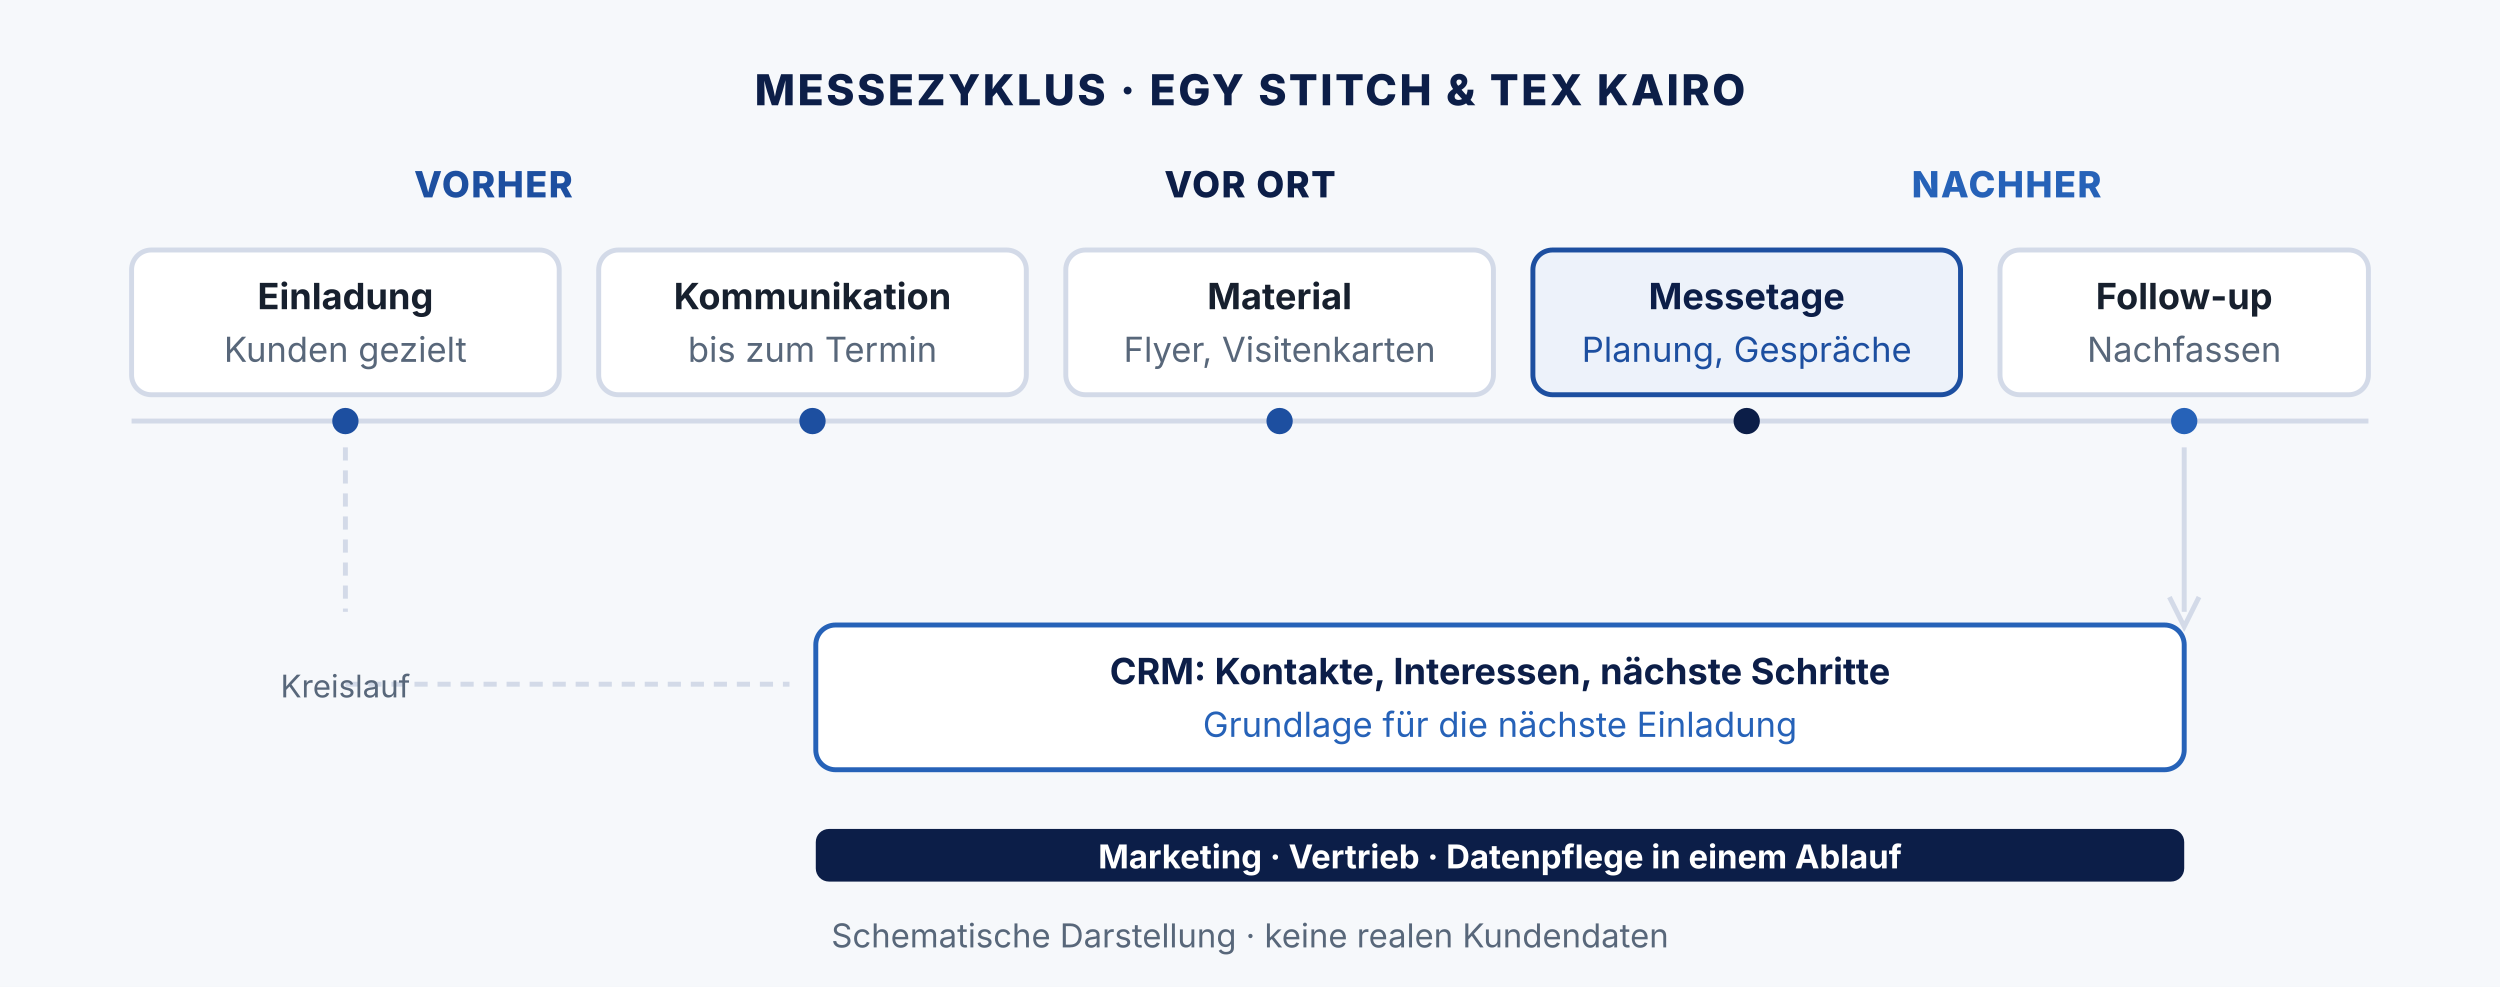
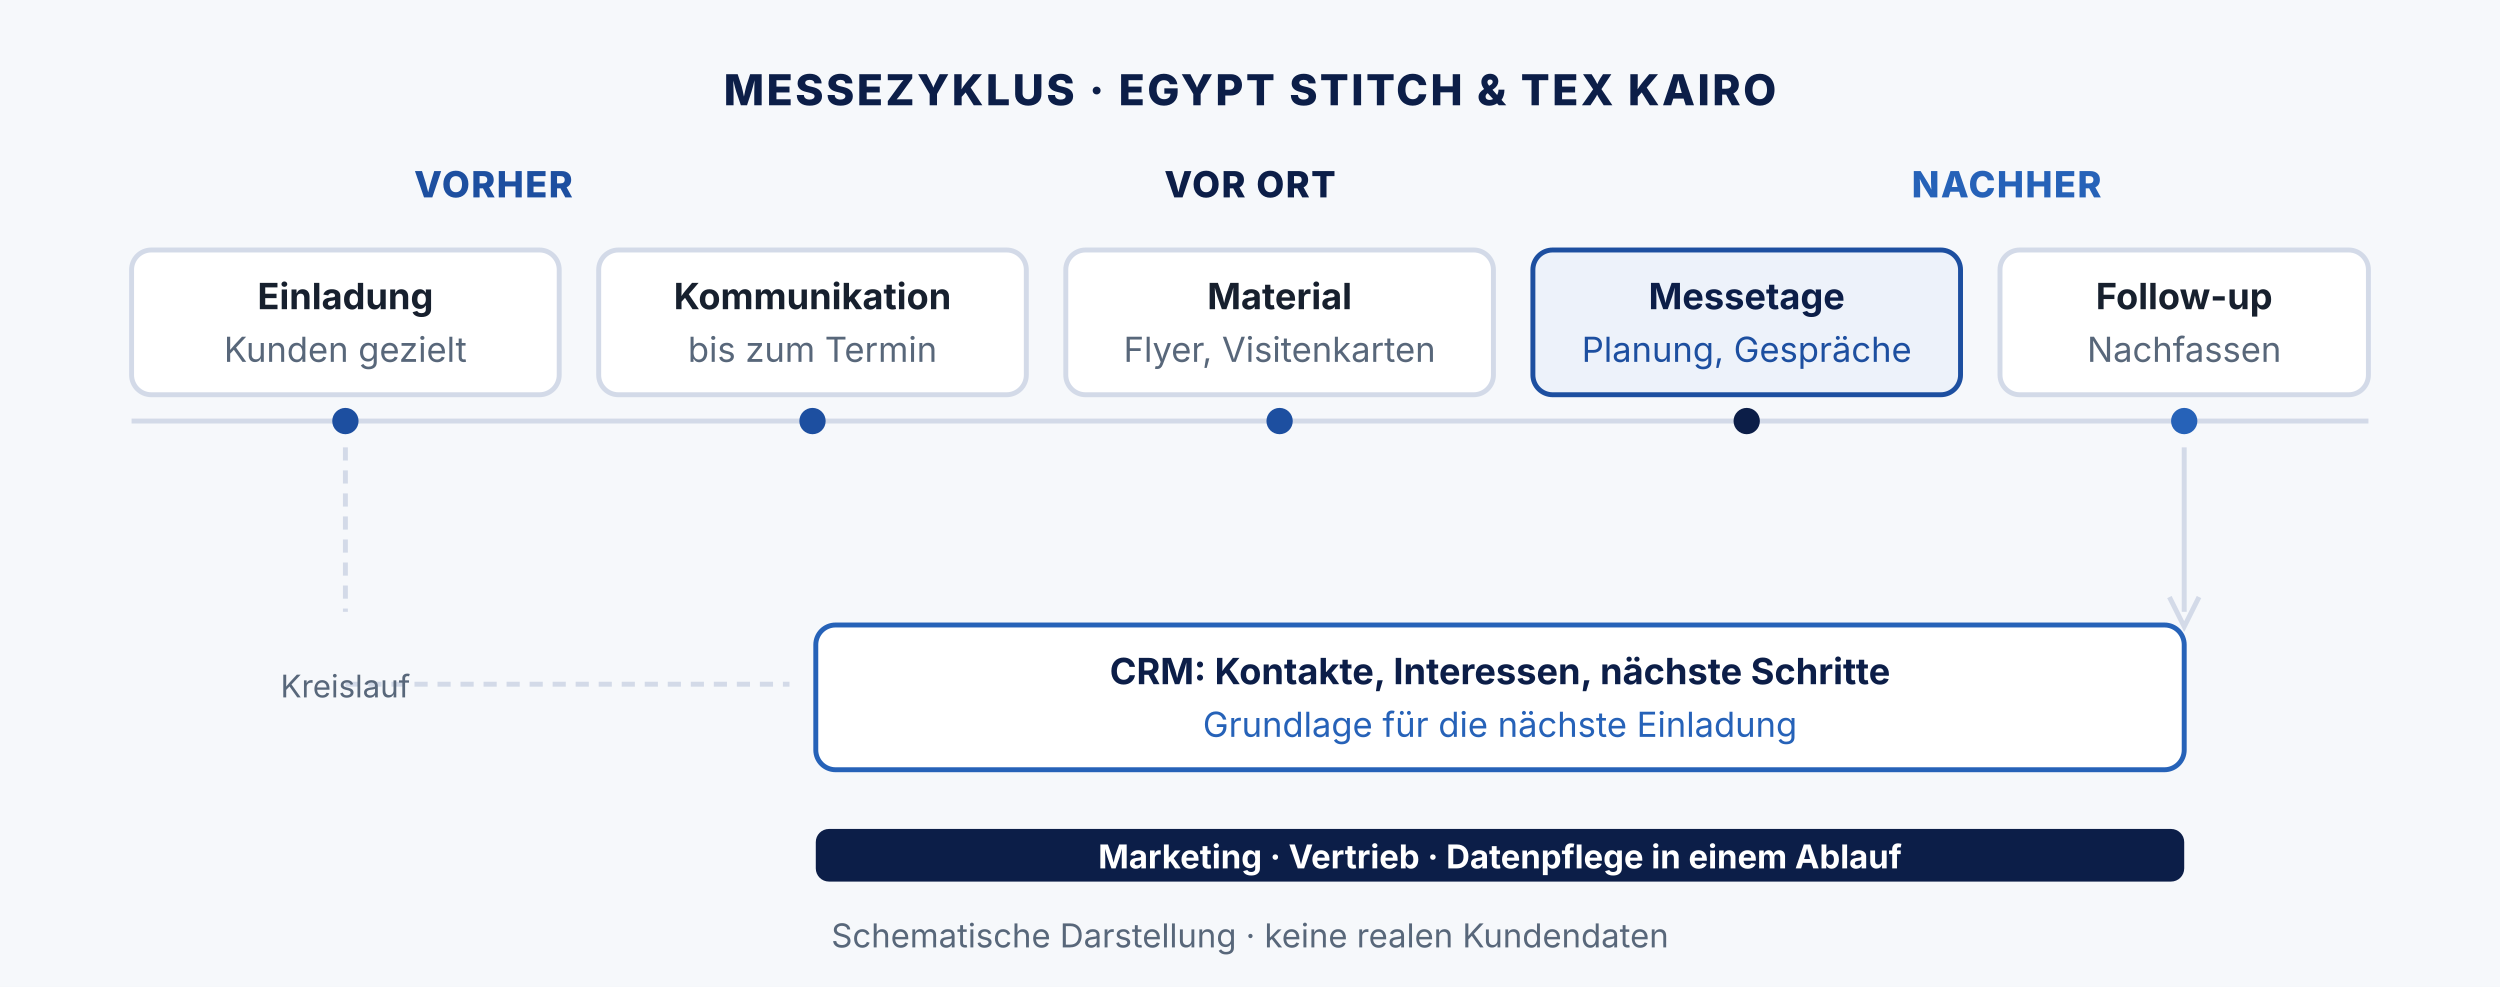
<svg xmlns="http://www.w3.org/2000/svg" viewBox="0 0 760 300" font-family="Inter, ui-sans-serif, system-ui, sans-serif">
  <rect width="760" height="300" fill="#f6f8fb" />
-   <text x="380" y="32" text-anchor="middle" font-size="13" font-weight="800" fill="#0c1e48" letter-spacing="0.06em" data-t="0">MESSEZYKLUS · EGY STITCH &amp; TEX KAIRO</text>
+   <text x="380" y="32" text-anchor="middle" font-size="13" font-weight="800" fill="#0c1e48" letter-spacing="0.06em" data-t="0">MESSEZYKLUS · EGYPT STITCH &amp; TEX KAIRO</text>
  <text x="150" y="60" text-anchor="middle" font-size="11" font-weight="800" fill="#1d4fa0" letter-spacing="0.04em" data-t="1">VORHER</text>
  <text x="380" y="60" text-anchor="middle" font-size="11" font-weight="800" fill="#0c1e48" letter-spacing="0.04em" data-t="2">VOR ORT</text>
  <text x="610" y="60" text-anchor="middle" font-size="11" font-weight="800" fill="#2662b8" letter-spacing="0.04em" data-t="3">NACHHER</text>
  <line x1="40" y1="128" x2="720" y2="128" stroke="#d3dae8" stroke-width="1.5" />
  <rect x="40" y="76" width="130" height="44" rx="6" fill="#ffffff" stroke="#d3dae8" stroke-width="1.5" />
  <text x="105" y="94" text-anchor="middle" font-size="11" font-weight="700" fill="#17202e" data-t="4">Einladung</text>
  <text x="105" y="110" text-anchor="middle" font-size="10.5" fill="#58677a" data-t="5">Kunden gezielt</text>
  <rect x="182" y="76" width="130" height="44" rx="6" fill="#ffffff" stroke="#d3dae8" stroke-width="1.5" />
  <text x="247" y="94" text-anchor="middle" font-size="11" font-weight="700" fill="#17202e" data-t="6">Kommunikation</text>
  <text x="247" y="110" text-anchor="middle" font-size="10.5" fill="#58677a" data-t="7">bis zum Termin</text>
  <rect x="324" y="76" width="130" height="44" rx="6" fill="#ffffff" stroke="#d3dae8" stroke-width="1.5" />
  <text x="389" y="94" text-anchor="middle" font-size="11" font-weight="700" fill="#17202e" data-t="8">Material</text>
  <text x="389" y="110" text-anchor="middle" font-size="10.5" fill="#58677a" data-t="9">Flyer, Visitenkarten</text>
  <rect x="466" y="76" width="130" height="44" rx="6" fill="#edf2fa" stroke="#1d4fa0" stroke-width="1.5" />
  <text x="531" y="94" text-anchor="middle" font-size="11" font-weight="700" fill="#0c1e48" data-t="10">Messetage</text>
  <text x="531" y="110" text-anchor="middle" font-size="10.5" fill="#1d4fa0" data-t="11">Planung, Gespräche</text>
  <rect x="608" y="76" width="112" height="44" rx="6" fill="#ffffff" stroke="#d3dae8" stroke-width="1.5" />
  <text x="664" y="94" text-anchor="middle" font-size="11" font-weight="700" fill="#17202e" data-t="12">Follow-up</text>
  <text x="664" y="110" text-anchor="middle" font-size="10.5" fill="#58677a" data-t="13">Nachfassen</text>
  <circle cx="105" cy="128" r="4" fill="#1d4fa0" />
  <circle cx="247" cy="128" r="4" fill="#1d4fa0" />
  <circle cx="389" cy="128" r="4" fill="#1d4fa0" />
  <circle cx="531" cy="128" r="4" fill="#0c1e48" />
  <circle cx="664" cy="128" r="4" fill="#2662b8" />
  <line x1="664" y1="136" x2="664" y2="186" stroke="#d3dae8" stroke-width="1.5" marker-end="url(#mz)" />
  <line x1="105" y1="136" x2="105" y2="186" stroke="#d3dae8" stroke-width="1.5" stroke-dasharray="4,3" />
  <line x1="105" y1="208" x2="240" y2="208" stroke="#d3dae8" stroke-width="1.5" stroke-dasharray="4,3" />
  <rect x="248" y="190" width="416" height="44" rx="6" fill="#ffffff" stroke="#2662b8" stroke-width="1.5" />
  <text x="456" y="208" text-anchor="middle" font-size="11" font-weight="700" fill="#0c1e48" data-t="14">CRM: Kontakte, Interessen, nächste Schritte</text>
  <text x="456" y="224" text-anchor="middle" font-size="10.5" fill="#2662b8" data-t="15">Grundlage für die nächste Einladung</text>
  <text x="105" y="212" text-anchor="middle" font-size="9.5" fill="#58677a" data-t="16">Kreislauf</text>
  <rect x="248" y="252" width="416" height="16" rx="4" fill="#0c1e48" />
  <text x="456" y="264" text-anchor="middle" font-size="10" font-weight="700" fill="#ffffff" data-t="17">Marketing · Vertrieb · Datenpflege in einem Ablauf</text>
  <text x="380" y="288" text-anchor="middle" font-size="10" fill="#58677a" data-t="18">Schematische Darstellung · keine realen Kundendaten</text>
  <defs>
    <marker id="mz" markerWidth="8" markerHeight="8" refX="4" refY="4" orient="auto">
      <path d="M1,1 L7,4 L1,7" stroke="#d3dae8" stroke-width="1" fill="none" />
    </marker>
  </defs>
</svg>
